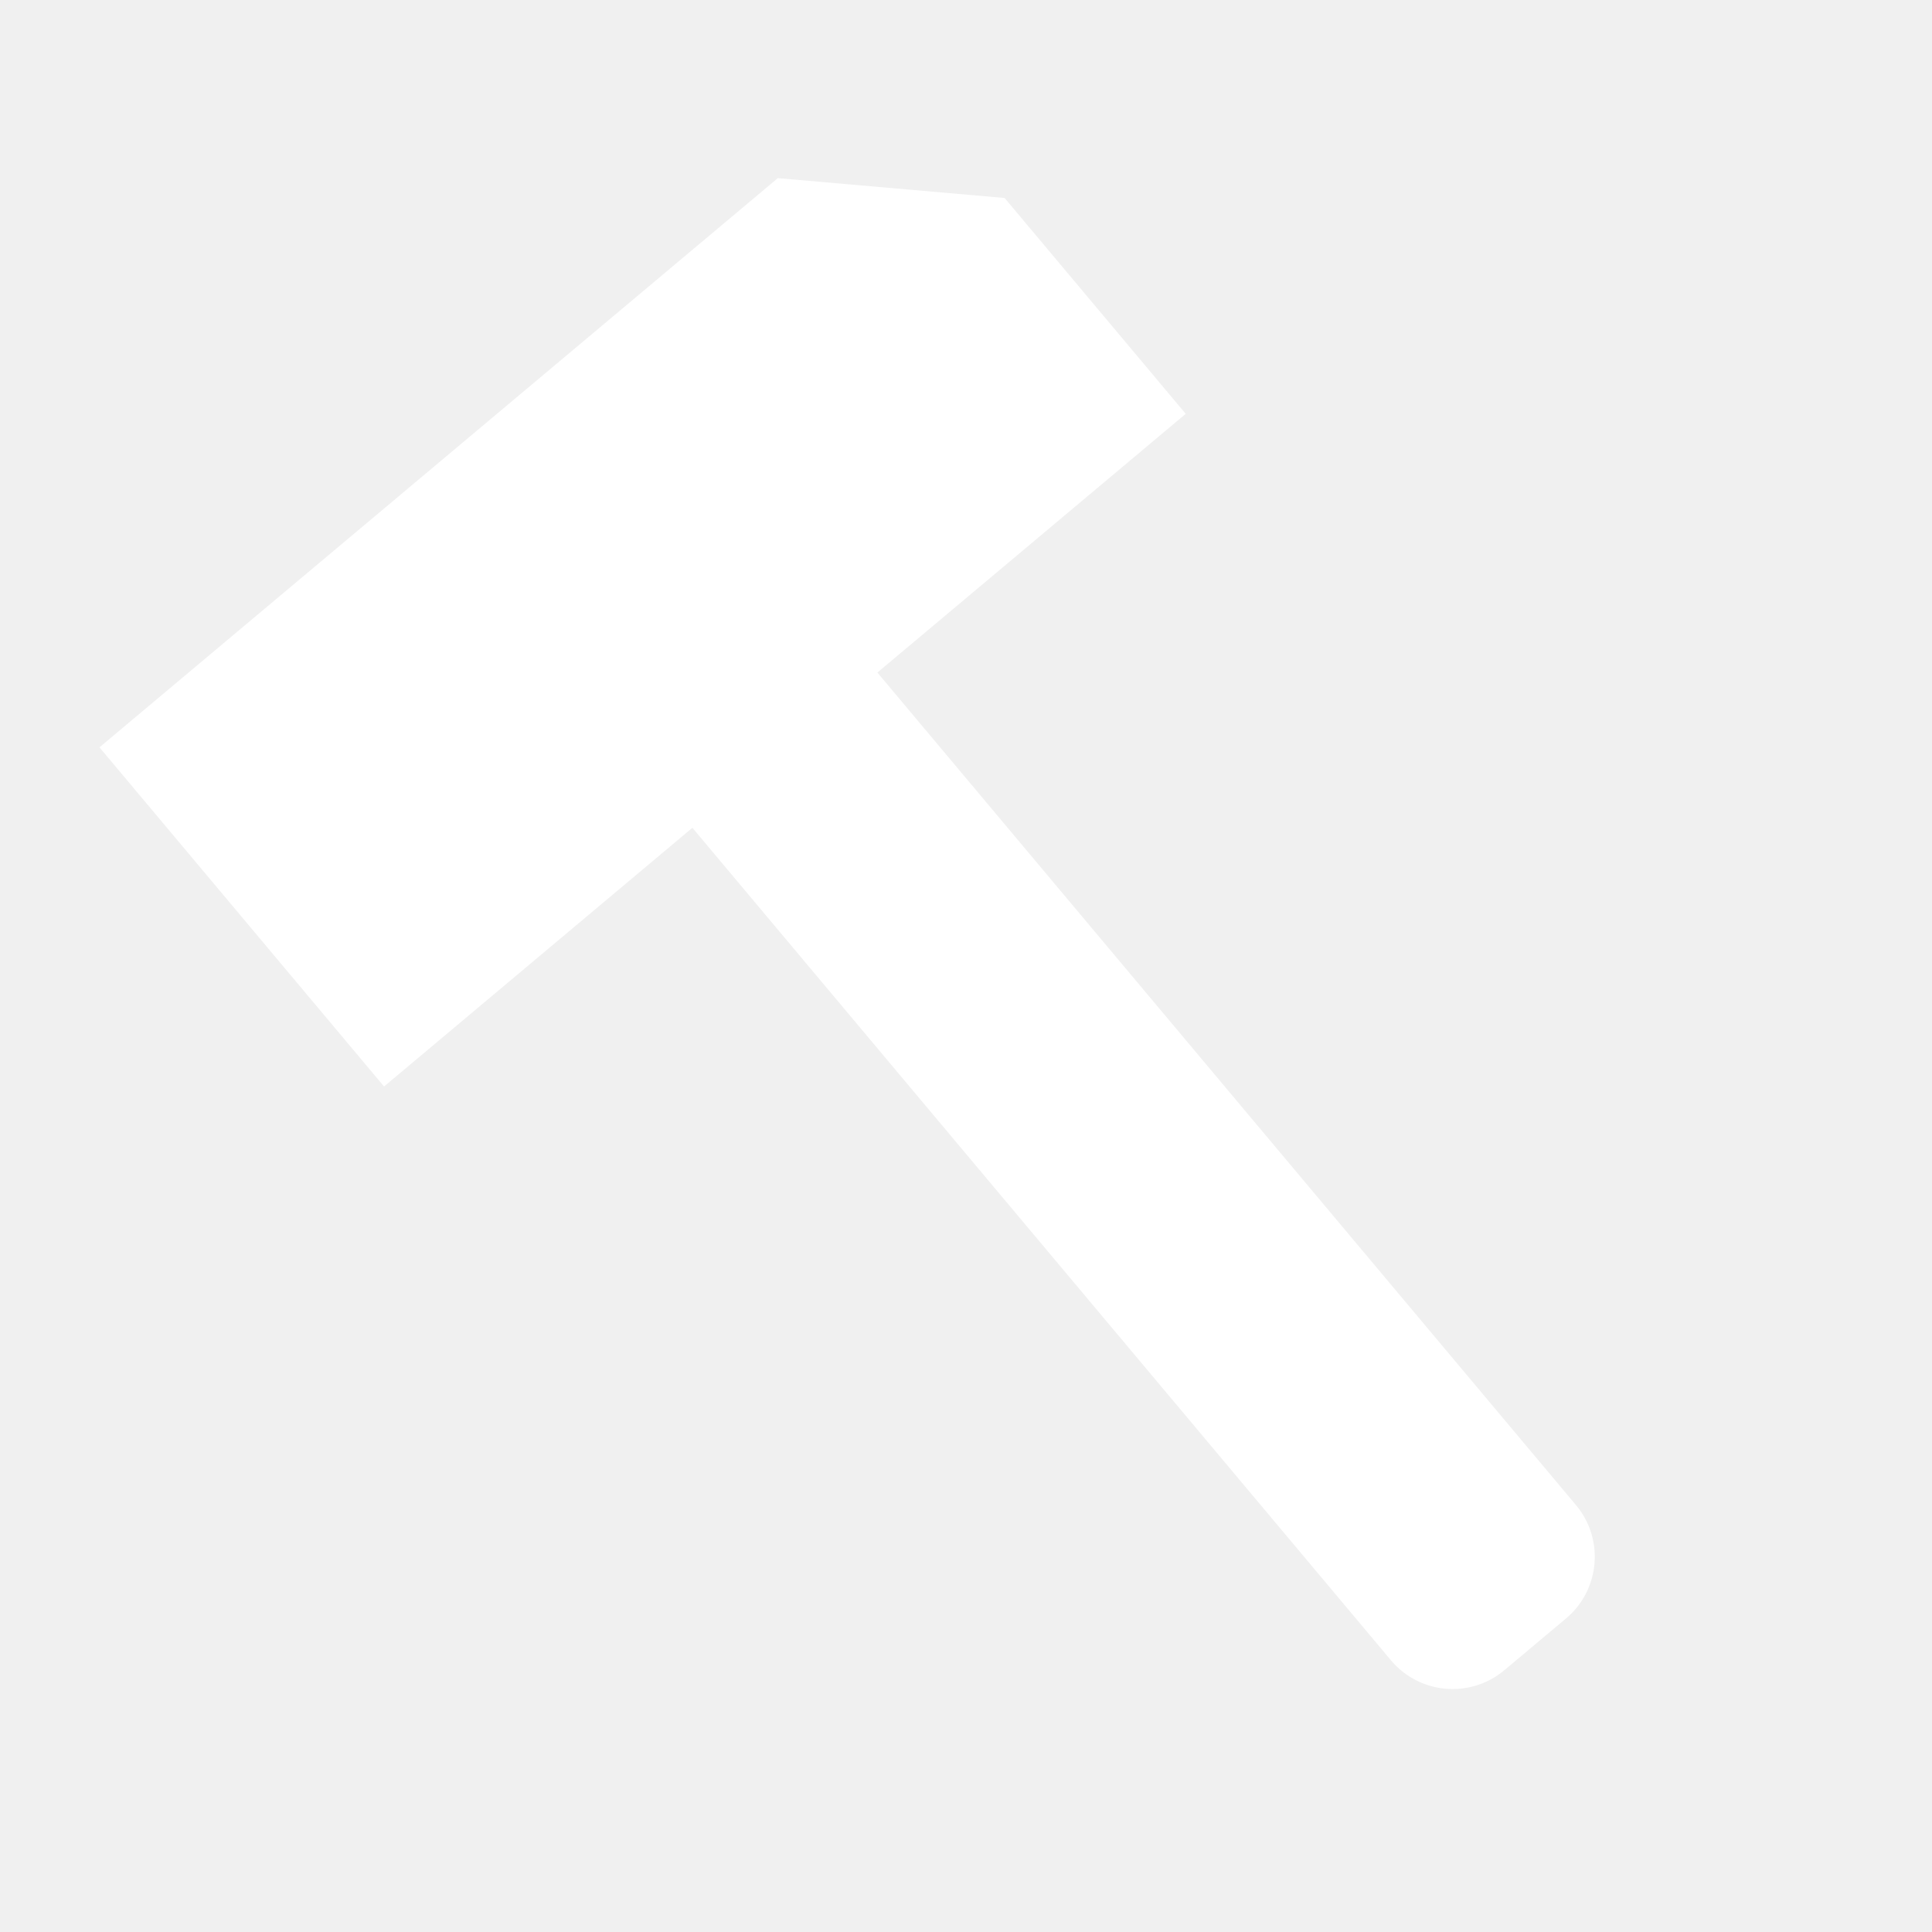
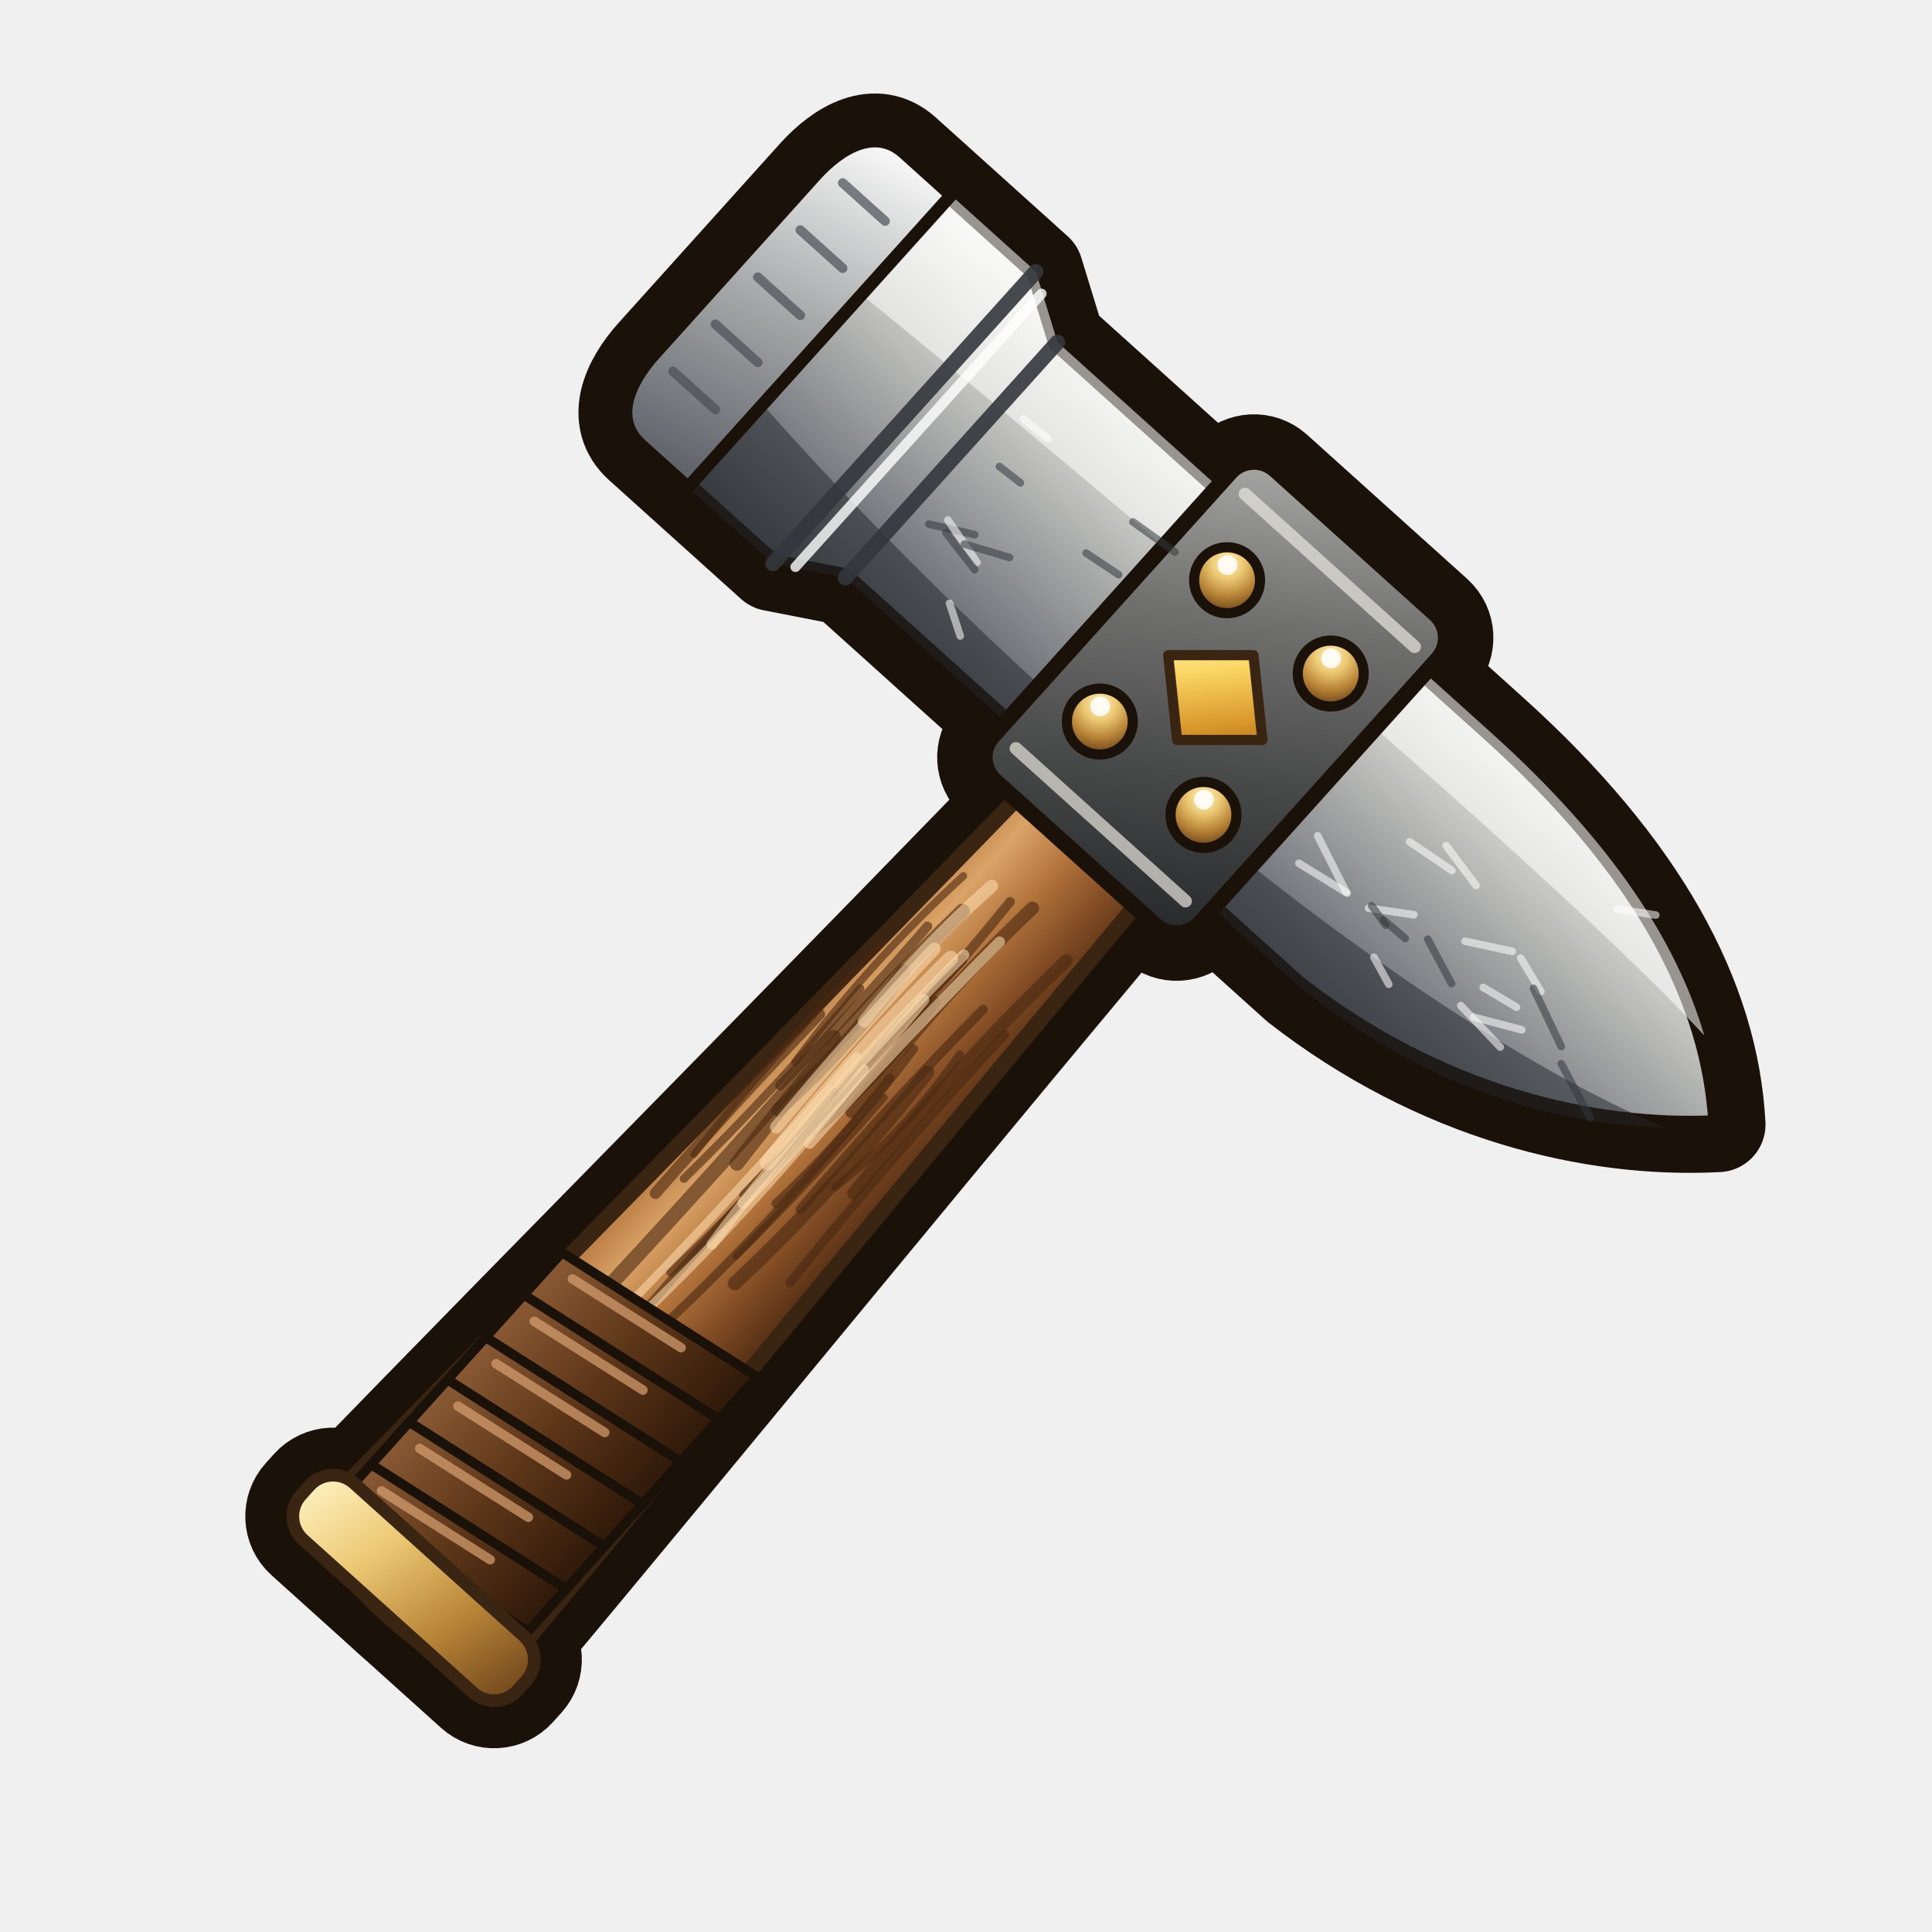
- <svg xmlns="http://www.w3.org/2000/svg" viewBox="0 0 96 96" width="96" height="96">
-   <g transform="rotate(-40 48 48)">
-     <rect x="42" y="30" width="12" height="62" rx="4" fill="#fff" />
-     <path d="M22 12h44l8 8v14H22z" fill="#fff" />
+ <svg xmlns="http://www.w3.org/2000/svg" viewBox="0 0 256 256" width="256" height="256">
+   <defs>
+     <linearGradient id="g1" gradientUnits="userSpaceOnUse" x1="110" y1="0" x2="146" y2="0">
+       <stop offset="0" stop-color="#b0713a" />
+       <stop offset="0.25" stop-color="#dba367" />
+       <stop offset="0.5" stop-color="#b0713a" />
+       <stop offset="0.75" stop-color="#7c4822" />
+       <stop offset="1" stop-color="#4a2812" />
+     </linearGradient>
+     <linearGradient id="g2" gradientUnits="userSpaceOnUse" x1="110" y1="0" x2="146" y2="0">
+       <stop offset="0" stop-color="#8a5a34" />
+       <stop offset="0.5" stop-color="#5c3518" />
+       <stop offset="1" stop-color="#2f1909" />
+     </linearGradient>
+     <linearGradient id="g3" gradientUnits="userSpaceOnUse" x1="110" y1="0" x2="146" y2="0">
+       <stop offset="0" stop-color="#8a5a34" />
+       <stop offset="0.5" stop-color="#5c3518" />
+       <stop offset="1" stop-color="#2f1909" />
+     </linearGradient>
+     <linearGradient id="g4" gradientUnits="userSpaceOnUse" x1="110" y1="0" x2="146" y2="0">
+       <stop offset="0" stop-color="#8a5a34" />
+       <stop offset="0.5" stop-color="#5c3518" />
+       <stop offset="1" stop-color="#2f1909" />
+     </linearGradient>
+     <linearGradient id="g5" gradientUnits="userSpaceOnUse" x1="110" y1="0" x2="146" y2="0">
+       <stop offset="0" stop-color="#8a5a34" />
+       <stop offset="0.5" stop-color="#5c3518" />
+       <stop offset="1" stop-color="#2f1909" />
+     </linearGradient>
+     <linearGradient id="g6" gradientUnits="userSpaceOnUse" x1="110" y1="0" x2="146" y2="0">
+       <stop offset="0" stop-color="#8a5a34" />
+       <stop offset="0.5" stop-color="#5c3518" />
+       <stop offset="1" stop-color="#2f1909" />
+     </linearGradient>
+     <linearGradient id="g7" gradientUnits="userSpaceOnUse" x1="110" y1="0" x2="146" y2="0">
+       <stop offset="0" stop-color="#8a5a34" />
+       <stop offset="0.5" stop-color="#5c3518" />
+       <stop offset="1" stop-color="#2f1909" />
+     </linearGradient>
+     <linearGradient id="g8" gradientUnits="userSpaceOnUse" x1="105" y1="238" x2="151" y2="250">
+       <stop offset="0" stop-color="#fff3c4" />
+       <stop offset="0.333" stop-color="#ecc873" />
+       <stop offset="0.667" stop-color="#b98538" />
+       <stop offset="1" stop-color="#6d431a" />
+     </linearGradient>
+     <linearGradient id="g9" gradientUnits="userSpaceOnUse" x1="0" y1="22" x2="0" y2="88">
+       <stop offset="0" stop-color="#fbfaf4" />
+       <stop offset="0.333" stop-color="#c3c4c0" />
+       <stop offset="0.667" stop-color="#83868a" />
+       <stop offset="1" stop-color="#454a52" />
+     </linearGradient>
+     <linearGradient id="g10" gradientUnits="userSpaceOnUse" x1="26" y1="24" x2="44" y2="86">
+       <stop offset="0" stop-color="#fff" />
+       <stop offset="0.5" stop-color="#a7a9aa" />
+       <stop offset="1" stop-color="#5b5f66" />
+     </linearGradient>
+     <linearGradient id="g11" gradientUnits="userSpaceOnUse" x1="106" y1="22" x2="150" y2="88">
+       <stop offset="0" stop-color="#a9a9a6" />
+       <stop offset="0.333" stop-color="#70716f" />
+       <stop offset="0.667" stop-color="#474848" />
+       <stop offset="1" stop-color="#262729" />
+     </linearGradient>
+     <radialGradient id="g12" gradientUnits="userSpaceOnUse" cx="115.2" cy="37.92" r="7.8">
+       <stop offset="0" stop-color="#fff3c4" />
+       <stop offset="0.333" stop-color="#ecc873" />
+       <stop offset="0.667" stop-color="#b98538" />
+       <stop offset="1" stop-color="#6d431a" />
+     </radialGradient>
+     <radialGradient id="g13" gradientUnits="userSpaceOnUse" cx="137.2" cy="37.92" r="7.8">
+       <stop offset="0" stop-color="#fff3c4" />
+       <stop offset="0.333" stop-color="#ecc873" />
+       <stop offset="0.667" stop-color="#b98538" />
+       <stop offset="1" stop-color="#6d431a" />
+     </radialGradient>
+     <radialGradient id="g14" gradientUnits="userSpaceOnUse" cx="115.2" cy="67.92" r="7.8">
+       <stop offset="0" stop-color="#fff3c4" />
+       <stop offset="0.333" stop-color="#ecc873" />
+       <stop offset="0.667" stop-color="#b98538" />
+       <stop offset="1" stop-color="#6d431a" />
+     </radialGradient>
+     <radialGradient id="g15" gradientUnits="userSpaceOnUse" cx="137.2" cy="67.92" r="7.8">
+       <stop offset="0" stop-color="#fff3c4" />
+       <stop offset="0.333" stop-color="#ecc873" />
+       <stop offset="0.667" stop-color="#b98538" />
+       <stop offset="1" stop-color="#6d431a" />
+     </radialGradient>
+     <linearGradient id="g16" gradientUnits="userSpaceOnUse" x1="118" y1="46" x2="138" y2="64">
+       <stop offset="0" stop-color="#fff8d2" />
+       <stop offset="0.333" stop-color="#fbd765" />
+       <stop offset="0.667" stop-color="#d8962a" />
+       <stop offset="1" stop-color="#8a5212" />
+     </linearGradient>
+   </defs>
+   <g>
+     <g transform="translate(12.48 30.48) scale(0.84)">
+       <g fill="#1a1109" stroke="#1a1109" stroke-linejoin="round" stroke-linecap="round">
+         <path d="M116 70H140C142 130 145 190 147 244C147 252 109 252 109 244C111 190 114 130 116 70z" transform="rotate(42 128 128)" stroke-width="15" />
+         <path d="M110.0 238.0h36.0a5 5 0 0 1 5 5v2.0a5 5 0 0 1 -5 5h-36.0a5 5 0 0 1 -5 -5v-2.0a5 5 0 0 1 5 -5z" transform="rotate(42 128 128)" stroke-width="15" />
+         <path d="M34 24H62L72 30H164C196 30 218 38 232 52C218 66 196 78 168 80H72L62 86H34C28 86 26 80 26 74V36C26 30 28 24 34 24z" transform="rotate(42 128 128)" stroke-width="15" />
+         <path d="M111.0 22.0h34.0a5 5 0 0 1 5 5v56.0a5 5 0 0 1 -5 5h-34.0a5 5 0 0 1 -5 -5v-56.0a5 5 0 0 1 5 -5z" transform="rotate(42 128 128)" stroke-width="15" />
+       </g>
+       <path d="M116 70H140C142 130 145 190 147 244C147 252 109 252 109 244C111 190 114 130 116 70z" fill="url(#g1)" stroke="#3a2412" stroke-width="2.5" stroke-linejoin="round" transform="rotate(42 128 128)" />
+       <path d="M125.5 100.6Q127.1 131.8 125.2 163.0" fill="none" stroke="#4a2812" stroke-width="1.5" stroke-linecap="round" stroke-linejoin="round" stroke-opacity="0.6" transform="rotate(42 128 128)" />
+       <path d="M119.1 135.1Q119.5 166.2 118.9 197.3" fill="none" stroke="#4a2812" stroke-width="2.3" stroke-linecap="round" stroke-linejoin="round" stroke-opacity="0.6" transform="rotate(42 128 128)" />
+       <path d="M129.7 128.0Q131.3 144.3 129.9 160.7" fill="none" stroke="#4a2812" stroke-width="1.4" stroke-linecap="round" stroke-linejoin="round" stroke-opacity="0.6" transform="rotate(42 128 128)" />
+       <path d="M138.3 101.5Q136.5 126.4 137.9 151.3" fill="none" stroke="#4a2812" stroke-width="2.0" stroke-linecap="round" stroke-linejoin="round" stroke-opacity="0.6" transform="rotate(42 128 128)" />
+       <path d="M117.1 126.6Q117.8 147.0 116.5 167.5" fill="none" stroke="#4a2812" stroke-width="1.3" stroke-linecap="round" stroke-linejoin="round" stroke-opacity="0.6" transform="rotate(42 128 128)" />
+       <path d="M138.9 116.7Q138.5 142.6 139.9 168.5" fill="none" stroke="#4a2812" stroke-width="1.4" stroke-linecap="round" stroke-linejoin="round" stroke-opacity="0.6" transform="rotate(42 128 128)" />
+       <path d="M131.4 136.8Q131.7 153.9 130.8 171.1" fill="none" stroke="#4a2812" stroke-width="1.1" stroke-linecap="round" stroke-linejoin="round" stroke-opacity="0.6" transform="rotate(42 128 128)" />
+       <path d="M115.0 133.9Q114.4 153.1 114.7 172.2" fill="none" stroke="#4a2812" stroke-width="1.8" stroke-linecap="round" stroke-linejoin="round" stroke-opacity="0.6" transform="rotate(42 128 128)" />
+       <path d="M114.9 118.7Q113.7 141.2 115.1 163.6" fill="none" stroke="#4a2812" stroke-width="1.1" stroke-linecap="round" stroke-linejoin="round" stroke-opacity="0.6" transform="rotate(42 128 128)" />
+       <path d="M127.2 120.3Q128.9 134.3 126.6 148.3" fill="none" stroke="#4a2812" stroke-width="1.8" stroke-linecap="round" stroke-linejoin="round" stroke-opacity="0.6" transform="rotate(42 128 128)" />
+       <path d="M133.7 116.1Q132.7 137.4 133.4 158.8" fill="none" stroke="#4a2812" stroke-width="1.5" stroke-linecap="round" stroke-linejoin="round" stroke-opacity="0.6" transform="rotate(42 128 128)" />
+       <path d="M117.3 102.5Q115.4 122.3 117.2 142.1" fill="none" stroke="#4a2812" stroke-width="1.2" stroke-linecap="round" stroke-linejoin="round" stroke-opacity="0.6" transform="rotate(42 128 128)" />
+       <path d="M130.0 133.9Q131.9 160.9 129.5 187.9" fill="none" stroke="#4a2812" stroke-width="1.4" stroke-linecap="round" stroke-linejoin="round" stroke-opacity="0.6" transform="rotate(42 128 128)" />
+       <path d="M120.4 120.0Q121.8 134.7 120.3 149.4" fill="none" stroke="#4a2812" stroke-width="2.2" stroke-linecap="round" stroke-linejoin="round" stroke-opacity="0.6" transform="rotate(42 128 128)" />
+       <path d="M120.9 106.7Q119.0 133.4 121.1 160.1" fill="none" stroke="#4a2812" stroke-width="2.3" stroke-linecap="round" stroke-linejoin="round" stroke-opacity="0.6" transform="rotate(42 128 128)" />
+       <path d="M126.6 142.2Q125.3 167.2 125.9 192.1" fill="none" stroke="#4a2812" stroke-width="1.4" stroke-linecap="round" stroke-linejoin="round" stroke-opacity="0.6" transform="rotate(42 128 128)" />
+       <path d="M135.7 123.8Q137.6 138.2 135.1 152.5" fill="none" stroke="#4a2812" stroke-width="1.3" stroke-linecap="round" stroke-linejoin="round" stroke-opacity="0.6" transform="rotate(42 128 128)" />
+       <path d="M126.0 112.5Q125.1 127.4 125.9 142.4" fill="none" stroke="#4a2812" stroke-width="1.7" stroke-linecap="round" stroke-linejoin="round" stroke-opacity="0.6" transform="rotate(42 128 128)" />
+       <path d="M133.8 129.3Q135.4 151.8 133.5 174.4" fill="none" stroke="#4a2812" stroke-width="2.2" stroke-linecap="round" stroke-linejoin="round" stroke-opacity="0.6" transform="rotate(42 128 128)" />
+       <path d="M128.8 99.0Q127.1 120.5 129.1 141.9" fill="none" stroke="#4a2812" stroke-width="2.1" stroke-linecap="round" stroke-linejoin="round" stroke-opacity="0.6" transform="rotate(42 128 128)" />
+       <path d="M125.0 141.4Q126.6 160.6 124.8 179.9" fill="none" stroke="#4a2812" stroke-width="1.3" stroke-linecap="round" stroke-linejoin="round" stroke-opacity="0.6" transform="rotate(42 128 128)" />
+       <path d="M118.4 112.2Q118.8 129.3 117.9 146.4" fill="none" stroke="#4a2812" stroke-width="1.5" stroke-linecap="round" stroke-linejoin="round" stroke-opacity="0.6" transform="rotate(42 128 128)" />
+       <path d="M121.7 100.7Q120.0 115.3 121.0 130.0" fill="none" stroke="#ffddb0" stroke-width="2.0" stroke-linecap="round" stroke-linejoin="round" stroke-opacity="0.55" transform="rotate(42 128 128)" />
+       <path d="M126.1 135.6Q127.9 162.0 125.9 188.4" fill="none" stroke="#ffddb0" stroke-width="1.4" stroke-linecap="round" stroke-linejoin="round" stroke-opacity="0.55" transform="rotate(42 128 128)" />
+       <path d="M123.8 134.9Q124.4 163.8 123.1 192.7" fill="none" stroke="#ffddb0" stroke-width="1.3" stroke-linecap="round" stroke-linejoin="round" stroke-opacity="0.55" transform="rotate(42 128 128)" />
+       <path d="M128.5 106.4Q127.4 128.3 127.5 150.1" fill="none" stroke="#ffddb0" stroke-width="1.7" stroke-linecap="round" stroke-linejoin="round" stroke-opacity="0.55" transform="rotate(42 128 128)" />
+       <path d="M121.6 114.1Q121.1 132.9 121.9 151.7" fill="none" stroke="#ffddb0" stroke-width="2.0" stroke-linecap="round" stroke-linejoin="round" stroke-opacity="0.55" transform="rotate(42 128 128)" />
+       <path d="M125.7 121.2Q126.5 142.7 126.0 164.1" fill="none" stroke="#ffddb0" stroke-width="1.8" stroke-linecap="round" stroke-linejoin="round" stroke-opacity="0.55" transform="rotate(42 128 128)" />
+       <path d="M125.7 111.7Q123.9 142.0 126.7 172.2" fill="none" stroke="#ffddb0" stroke-width="1.7" stroke-linecap="round" stroke-linejoin="round" stroke-opacity="0.55" transform="rotate(42 128 128)" />
+       <path d="M124.5 113.5Q123.3 135.2 124.6 156.8" fill="none" stroke="#ffddb0" stroke-width="2.4" stroke-linecap="round" stroke-linejoin="round" stroke-opacity="0.55" transform="rotate(42 128 128)" />
+       <path d="M110 189L146 183V192L110 198z" fill="url(#g2)" stroke="#1a1109" stroke-width="1.5" stroke-linejoin="round" transform="rotate(42 128 128)" />
+       <path d="M114 191L134 187.6" fill="none" stroke="#d9a272" stroke-width="1.5" stroke-linecap="round" stroke-linejoin="round" stroke-opacity="0.7" transform="rotate(42 128 128)" />
+       <path d="M110 198L146 192V201L110 207z" fill="url(#g3)" stroke="#1a1109" stroke-width="1.5" stroke-linejoin="round" transform="rotate(42 128 128)" />
+       <path d="M114 200L134 196.6" fill="none" stroke="#d9a272" stroke-width="1.5" stroke-linecap="round" stroke-linejoin="round" stroke-opacity="0.7" transform="rotate(42 128 128)" />
+       <path d="M110 207L146 201V210L110 216z" fill="url(#g4)" stroke="#1a1109" stroke-width="1.5" stroke-linejoin="round" transform="rotate(42 128 128)" />
+       <path d="M114 209L134 205.6" fill="none" stroke="#d9a272" stroke-width="1.5" stroke-linecap="round" stroke-linejoin="round" stroke-opacity="0.7" transform="rotate(42 128 128)" />
+       <path d="M110 216L146 210V219L110 225z" fill="url(#g5)" stroke="#1a1109" stroke-width="1.5" stroke-linejoin="round" transform="rotate(42 128 128)" />
+       <path d="M114 218L134 214.6" fill="none" stroke="#d9a272" stroke-width="1.5" stroke-linecap="round" stroke-linejoin="round" stroke-opacity="0.7" transform="rotate(42 128 128)" />
+       <path d="M110 225L146 219V228L110 234z" fill="url(#g6)" stroke="#1a1109" stroke-width="1.5" stroke-linejoin="round" transform="rotate(42 128 128)" />
+       <path d="M114 227L134 223.6" fill="none" stroke="#d9a272" stroke-width="1.5" stroke-linecap="round" stroke-linejoin="round" stroke-opacity="0.7" transform="rotate(42 128 128)" />
+       <path d="M110 234L146 228V237L110 243z" fill="url(#g7)" stroke="#1a1109" stroke-width="1.5" stroke-linejoin="round" transform="rotate(42 128 128)" />
+       <path d="M114 236L134 232.6" fill="none" stroke="#d9a272" stroke-width="1.5" stroke-linecap="round" stroke-linejoin="round" stroke-opacity="0.7" transform="rotate(42 128 128)" />
+       <path d="M110.0 238.0h36.0a5 5 0 0 1 5 5v2.0a5 5 0 0 1 -5 5h-36.0a5 5 0 0 1 -5 -5v-2.0a5 5 0 0 1 5 -5z" fill="url(#g8)" stroke="#3a2412" stroke-width="2" stroke-linejoin="round" transform="rotate(42 128 128)" />
+       <path d="M34 24H62L72 30H164C196 30 218 38 232 52C218 66 196 78 168 80H72L62 86H34C28 86 26 80 26 74V36C26 30 28 24 34 24z" fill="url(#g9)" stroke="#1a1109" stroke-width="3" stroke-linejoin="round" transform="rotate(42 128 128)" />
+       <path d="M34 24H62L72 30H164C190 30 208 35 221 43C190 40 100 42 26 46V36C26 30 28 24 34 24z" fill="#fff" fill-opacity="0.55" transform="rotate(42 128 128)" />
+       <path d="M72 80L62 86H34C28 86 26 80 26 74V66C90 76 180 74 226 58C212 70 192 79 168 80z" fill="#23262b" fill-opacity="0.5" transform="rotate(42 128 128)" />
+       <path d="M62 24V86M72 30V80" fill="none" stroke="#34373c" stroke-width="2.4" stroke-linecap="round" stroke-linejoin="round" stroke-opacity="0.9" transform="rotate(42 128 128)" />
+       <path d="M65 26V84" fill="none" stroke="#fff" stroke-width="1.6" stroke-linecap="round" stroke-linejoin="round" stroke-opacity="0.8" transform="rotate(42 128 128)" />
+       <path d="M34 24H44V86H34C28 86 26 80 26 74V36C26 30 28 24 34 24z" fill="url(#g10)" stroke="#1a1109" stroke-width="2" stroke-linejoin="round" transform="rotate(42 128 128)" />
+       <path d="M30 34h9" fill="none" stroke="#4b4f56" stroke-width="1.5" stroke-linecap="round" stroke-linejoin="round" stroke-opacity="0.7" transform="rotate(42 128 128)" />
+       <path d="M30 44h9" fill="none" stroke="#4b4f56" stroke-width="1.5" stroke-linecap="round" stroke-linejoin="round" stroke-opacity="0.7" transform="rotate(42 128 128)" />
+       <path d="M30 54h9" fill="none" stroke="#4b4f56" stroke-width="1.5" stroke-linecap="round" stroke-linejoin="round" stroke-opacity="0.7" transform="rotate(42 128 128)" />
+       <path d="M30 64h9" fill="none" stroke="#4b4f56" stroke-width="1.5" stroke-linecap="round" stroke-linejoin="round" stroke-opacity="0.7" transform="rotate(42 128 128)" />
+       <path d="M30 74h9" fill="none" stroke="#4b4f56" stroke-width="1.5" stroke-linecap="round" stroke-linejoin="round" stroke-opacity="0.7" transform="rotate(42 128 128)" />
+       <path d="M111.0 22.0h34.0a5 5 0 0 1 5 5v56.0a5 5 0 0 1 -5 5h-34.0a5 5 0 0 1 -5 -5v-56.0a5 5 0 0 1 5 -5z" fill="url(#g11)" stroke="#1a1109" stroke-width="2.5" stroke-linejoin="round" transform="rotate(42 128 128)" />
+       <path d="M110 28H146M110 82H146" fill="none" stroke="#e8e6de" stroke-width="2" stroke-linecap="round" stroke-linejoin="round" stroke-opacity="0.7" transform="rotate(42 128 128)" />
+       <path d="M111.80 40.00a5.20 5.20 0 1 0 10.40 0a5.20 5.20 0 1 0 -10.40 0z" fill="url(#g12)" stroke="#1a1109" stroke-width="1.6" stroke-linejoin="round" transform="rotate(42 128 128)" />
+       <path d="M113.88 38.18a1.56 1.56 0 1 0 3.12 0a1.56 1.56 0 1 0 -3.12 0z" fill="#fff" fill-opacity="0.85" transform="rotate(42 128 128)" />
+       <path d="M133.80 40.00a5.20 5.20 0 1 0 10.40 0a5.20 5.20 0 1 0 -10.40 0z" fill="url(#g13)" stroke="#1a1109" stroke-width="1.6" stroke-linejoin="round" transform="rotate(42 128 128)" />
+       <path d="M135.88 38.18a1.56 1.56 0 1 0 3.12 0a1.56 1.56 0 1 0 -3.12 0z" fill="#fff" fill-opacity="0.85" transform="rotate(42 128 128)" />
+       <path d="M111.80 70.00a5.20 5.20 0 1 0 10.40 0a5.20 5.20 0 1 0 -10.40 0z" fill="url(#g14)" stroke="#1a1109" stroke-width="1.6" stroke-linejoin="round" transform="rotate(42 128 128)" />
+       <path d="M113.88 68.18a1.56 1.56 0 1 0 3.12 0a1.56 1.56 0 1 0 -3.12 0z" fill="#fff" fill-opacity="0.85" transform="rotate(42 128 128)" />
+       <path d="M133.80 70.00a5.20 5.20 0 1 0 10.40 0a5.20 5.20 0 1 0 -10.40 0z" fill="url(#g15)" stroke="#1a1109" stroke-width="1.6" stroke-linejoin="round" transform="rotate(42 128 128)" />
+       <path d="M135.88 68.18a1.56 1.56 0 1 0 3.12 0a1.56 1.56 0 1 0 -3.12 0z" fill="#fff" fill-opacity="0.85" transform="rotate(42 128 128)" />
+       <path d="M128.00 46.00L138.00 55.00L128.00 64.00L118.00 55.00z" fill="url(#g16)" stroke="#3a2412" stroke-width="1.6" stroke-linejoin="round" transform="rotate(42 128 128)" />
+       <path d="M97.6 51.7l6.1 -0.9" fill="none" stroke="#34373c" stroke-width="1.2" stroke-linecap="round" stroke-linejoin="round" stroke-opacity="0.55" transform="rotate(42 128 128)" />
+       <path d="M86.9 72.0l4.7 2.7" fill="none" stroke="#fff" stroke-width="1.2" stroke-linecap="round" stroke-linejoin="round" stroke-opacity="0.55" transform="rotate(42 128 128)" />
+       <path d="M207.2 61.4l9.1 3.3" fill="none" stroke="#34373c" stroke-width="1.2" stroke-linecap="round" stroke-linejoin="round" stroke-opacity="0.55" transform="rotate(42 128 128)" />
+       <path d="M183.0 57.2l6.6 -3.8" fill="none" stroke="#fff" stroke-width="1.2" stroke-linecap="round" stroke-linejoin="round" stroke-opacity="0.55" transform="rotate(42 128 128)" />
+       <path d="M192.0 65.2l7.0 -3.6" fill="none" stroke="#fff" stroke-width="1.2" stroke-linecap="round" stroke-linejoin="round" stroke-opacity="0.55" transform="rotate(42 128 128)" />
+       <path d="M154.6 60.4l9.3 3.6" fill="none" stroke="#fff" stroke-width="1.2" stroke-linecap="round" stroke-linejoin="round" stroke-opacity="0.55" transform="rotate(42 128 128)" />
+       <path d="M190.0 60.7l6.0 -1.2" fill="none" stroke="#fff" stroke-width="1.2" stroke-linecap="round" stroke-linejoin="round" stroke-opacity="0.55" transform="rotate(42 128 128)" />
+       <path d="M76.1 64.9l6.5 -3.6" fill="none" stroke="#34373c" stroke-width="1.2" stroke-linecap="round" stroke-linejoin="round" stroke-opacity="0.55" transform="rotate(42 128 128)" />
+       <path d="M99.8 43.1l8.1 -0.9" fill="none" stroke="#34373c" stroke-width="1.2" stroke-linecap="round" stroke-linejoin="round" stroke-opacity="0.55" transform="rotate(42 128 128)" />
+       <path d="M174.0 68.7l4.6 1.6" fill="none" stroke="#fff" stroke-width="1.2" stroke-linecap="round" stroke-linejoin="round" stroke-opacity="0.55" transform="rotate(42 128 128)" />
+       <path d="M155.3 65.6l8.8 -1.6" fill="none" stroke="#fff" stroke-width="1.2" stroke-linecap="round" stroke-linejoin="round" stroke-opacity="0.55" transform="rotate(42 128 128)" />
+       <path d="M170.7 48.0l7.7 1.5" fill="none" stroke="#fff" stroke-width="1.2" stroke-linecap="round" stroke-linejoin="round" stroke-opacity="0.55" transform="rotate(42 128 128)" />
+       <path d="M171.2 63.3l4.5 -0.1" fill="none" stroke="#34373c" stroke-width="1.2" stroke-linecap="round" stroke-linejoin="round" stroke-opacity="0.55" transform="rotate(42 128 128)" />
+       <path d="M168.2 63.5l6.0 -4.0" fill="none" stroke="#fff" stroke-width="1.2" stroke-linecap="round" stroke-linejoin="round" stroke-opacity="0.55" transform="rotate(42 128 128)" />
+       <path d="M197.4 37.4l5.2 -3.4" fill="none" stroke="#fff" stroke-width="1.2" stroke-linecap="round" stroke-linejoin="round" stroke-opacity="0.55" transform="rotate(42 128 128)" />
+       <path d="M77.9 62.4l7.9 1.9" fill="none" stroke="#fff" stroke-width="1.2" stroke-linecap="round" stroke-linejoin="round" stroke-opacity="0.55" transform="rotate(42 128 128)" />
+       <path d="M78.3 50.7l4.2 -0.3" fill="none" stroke="#34373c" stroke-width="1.2" stroke-linecap="round" stroke-linejoin="round" stroke-opacity="0.55" transform="rotate(42 128 128)" />
+       <path d="M76.1 42.6l4.9 -0.3" fill="none" stroke="#fff" stroke-width="1.2" stroke-linecap="round" stroke-linejoin="round" stroke-opacity="0.55" transform="rotate(42 128 128)" />
+       <path d="M191.3 53.3l5.9 1.8" fill="none" stroke="#fff" stroke-width="1.2" stroke-linecap="round" stroke-linejoin="round" stroke-opacity="0.55" transform="rotate(42 128 128)" />
+       <path d="M168.3 62.9l3.7 0.8" fill="none" stroke="#34373c" stroke-width="1.2" stroke-linecap="round" stroke-linejoin="round" stroke-opacity="0.55" transform="rotate(42 128 128)" />
+       <path d="M189.3 65.2l9.0 0.7" fill="none" stroke="#fff" stroke-width="1.2" stroke-linecap="round" stroke-linejoin="round" stroke-opacity="0.55" transform="rotate(42 128 128)" />
+       <path d="M178.4 60.9l7.5 2.7" fill="none" stroke="#34373c" stroke-width="1.2" stroke-linecap="round" stroke-linejoin="round" stroke-opacity="0.55" transform="rotate(42 128 128)" />
+       <path d="M82.4 63.5l6.7 -3.2" fill="none" stroke="#34373c" stroke-width="1.2" stroke-linecap="round" stroke-linejoin="round" stroke-opacity="0.55" transform="rotate(42 128 128)" />
+       <path d="M196.0 55.5l9.4 3.9" fill="none" stroke="#34373c" stroke-width="1.2" stroke-linecap="round" stroke-linejoin="round" stroke-opacity="0.55" transform="rotate(42 128 128)" />
+       <path d="M79.0 64.1l7.3 1.3" fill="none" stroke="#34373c" stroke-width="1.2" stroke-linecap="round" stroke-linejoin="round" stroke-opacity="0.55" transform="rotate(42 128 128)" />
+       <path d="M166.0 51.4l8.0 -1.1" fill="none" stroke="#fff" stroke-width="1.2" stroke-linecap="round" stroke-linejoin="round" stroke-opacity="0.55" transform="rotate(42 128 128)" />
+     </g>
  </g>
</svg>
